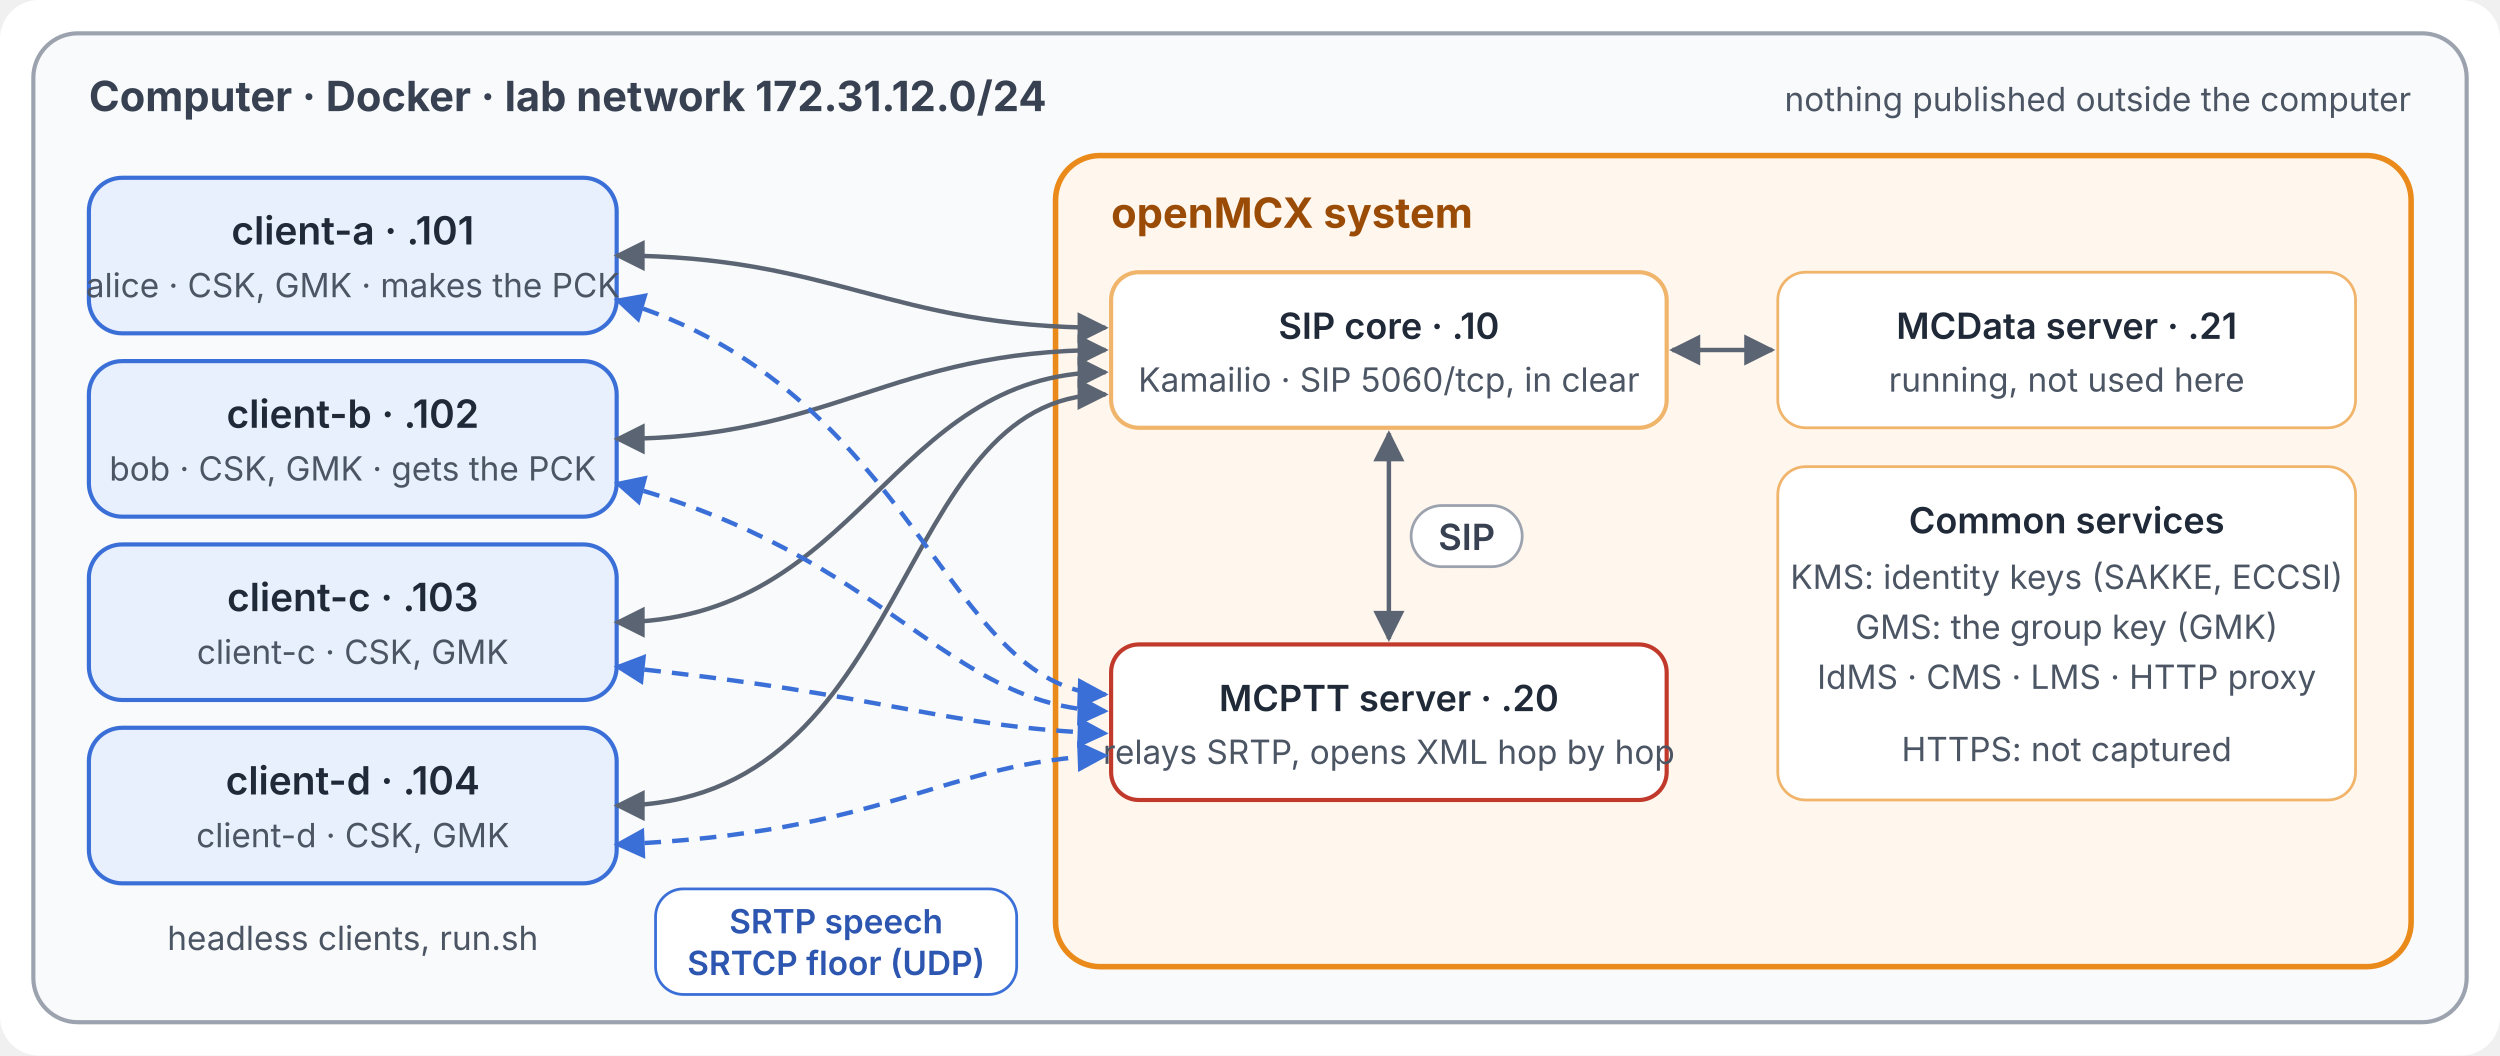
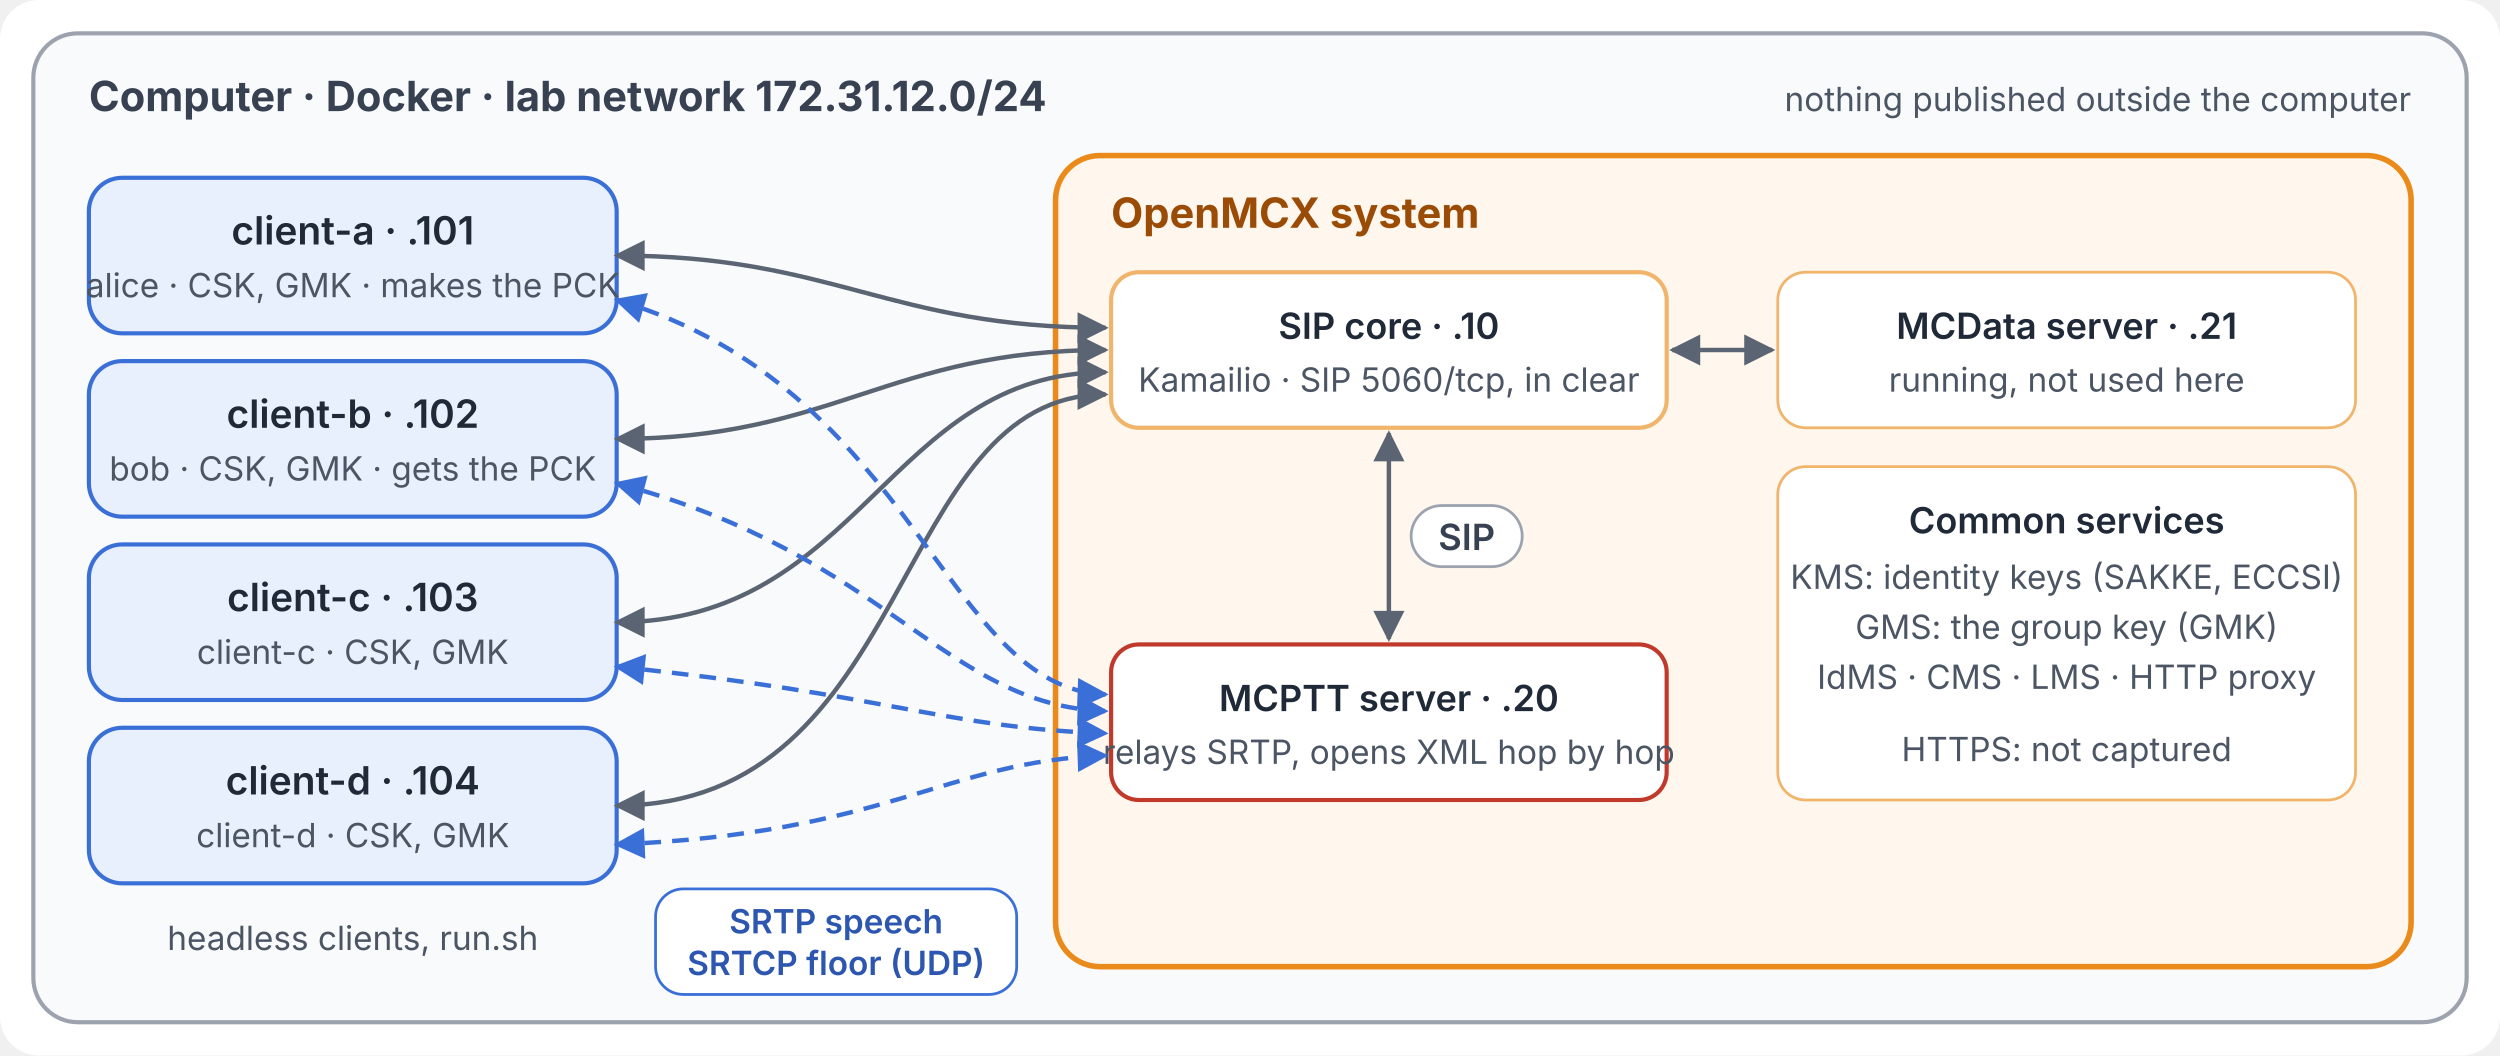
<svg xmlns="http://www.w3.org/2000/svg" width="900" height="380" viewBox="0 0 900 380" font-family="Inter, 'Segoe UI', Helvetica, Arial, sans-serif">
  <defs>
    <marker id="arrow" viewBox="0 0 10 10" refX="9" refY="5" markerWidth="7" markerHeight="7" orient="auto-start-reverse">
      <path d="M0,0 L10,5 L0,10 z" fill="#5b6472" />
    </marker>
    <marker id="arrow-blue" viewBox="0 0 10 10" refX="9" refY="5" markerWidth="7" markerHeight="7" orient="auto-start-reverse">
      <path d="M0,0 L10,5 L0,10 z" fill="#3b6fd8" />
    </marker>
  </defs>
  <rect width="900" height="380" rx="14" fill="#ffffff" />
  <rect x="12" y="12" width="876" height="356" rx="16" fill="#f9fafb" stroke="#9ca3af" stroke-width="1.5" />
  <text x="32" y="40" font-size="15" font-weight="700" fill="#374151">Computer · Docker · lab network 172.31.12.0/24</text>
  <text x="868" y="40" text-anchor="end" font-size="12" fill="#4b5563">nothing published outside the computer</text>
  <g font-size="14" fill="#1f2937">
    <rect x="32" y="64" width="190" height="56" rx="12" fill="#e8f0fe" stroke="#3b6fd8" stroke-width="1.5" />
    <text x="127" y="88" text-anchor="middle" font-weight="600">client-a · .101</text>
    <text x="127" y="107" text-anchor="middle" font-size="12" fill="#4b5563">alice · CSK, GMK · makes the PCK</text>
    <rect x="32" y="130" width="190" height="56" rx="12" fill="#e8f0fe" stroke="#3b6fd8" stroke-width="1.5" />
    <text x="127" y="154" text-anchor="middle" font-weight="600">client-b · .102</text>
    <text x="127" y="173" text-anchor="middle" font-size="12" fill="#4b5563">bob · CSK, GMK · gets the PCK</text>
    <rect x="32" y="196" width="190" height="56" rx="12" fill="#e8f0fe" stroke="#3b6fd8" stroke-width="1.5" />
    <text x="127" y="220" text-anchor="middle" font-weight="600">client-c · .103</text>
    <text x="127" y="239" text-anchor="middle" font-size="12" fill="#4b5563">client-c · CSK, GMK</text>
    <rect x="32" y="262" width="190" height="56" rx="12" fill="#e8f0fe" stroke="#3b6fd8" stroke-width="1.5" />
    <text x="127" y="286" text-anchor="middle" font-weight="600">client-d · .104</text>
    <text x="127" y="305" text-anchor="middle" font-size="12" fill="#4b5563">client-d · CSK, GMK</text>
  </g>
  <text x="127" y="342" text-anchor="middle" font-size="12" fill="#4b5563">headless clients, run.sh</text>
  <rect x="380" y="56" width="488" height="292" rx="16" fill="#fff7ed" stroke="#ea8a1a" stroke-width="2" />
-   <text x="400" y="82" font-size="15" font-weight="700" fill="#9a4b05">openMCX system</text>
+   <text x="400" y="82" font-size="15" font-weight="700" fill="#9a4b05">OpenMCX system</text>
  <g font-size="13" fill="#1f2937">
    <rect x="400" y="98" width="200" height="56" rx="10" fill="#ffffff" stroke="#f0b46b" stroke-width="1.5" />
    <text x="500" y="122" text-anchor="middle" font-weight="600">SIP core · .10</text>
    <text x="500" y="141" text-anchor="middle" font-size="12" fill="#4b5563">Kamailio · SIP 5060/tcp, in clear</text>
    <rect x="400" y="232" width="200" height="56" rx="10" fill="#ffffff" stroke="#c0392b" stroke-width="1.5" />
    <text x="500" y="256" text-anchor="middle" font-weight="600">MCPTT server · .20</text>
    <text x="500" y="275" text-anchor="middle" font-size="12" fill="#4b5563">relays SRTP, opens XML hop by hop</text>
    <rect x="640" y="98" width="208" height="56" rx="10" fill="#ffffff" stroke="#f0b46b" />
    <text x="744" y="122" text-anchor="middle" font-weight="600">MCData server · .21</text>
    <text x="744" y="141" text-anchor="middle" font-size="12" fill="#4b5563">running, not used here</text>
    <rect x="640" y="168" width="208" height="120" rx="10" fill="#ffffff" stroke="#f0b46b" />
    <text x="744" y="192" text-anchor="middle" font-weight="600">Common services</text>
    <text x="744" y="212" text-anchor="middle" font-size="12" fill="#4b5563">KMS: identity keys (SAKKE, ECCSI)</text>
    <text x="744" y="230" text-anchor="middle" font-size="12" fill="#4b5563">GMS: the group key (GMK)</text>
    <text x="744" y="248" text-anchor="middle" font-size="12" fill="#4b5563">IdMS · CMS · LMS · HTTP proxy</text>
    <text x="744" y="274" text-anchor="middle" font-size="12" fill="#4b5563">HTTPS: not captured</text>
  </g>
  <g stroke="#5b6472" stroke-width="1.6" fill="none">
    <path d="M222,92 C300,92 320,118 398,118" marker-end="url(#arrow)" marker-start="url(#arrow)" />
    <path d="M222,158 C300,158 320,126 398,126" marker-end="url(#arrow)" marker-start="url(#arrow)" />
    <path d="M222,224 C310,224 320,134 398,134" marker-end="url(#arrow)" marker-start="url(#arrow)" />
    <path d="M222,290 C330,290 320,142 398,142" marker-end="url(#arrow)" marker-start="url(#arrow)" />
    <path d="M500,156 L500,230" marker-end="url(#arrow)" marker-start="url(#arrow)" />
    <path d="M602,126 L638,126" marker-end="url(#arrow)" marker-start="url(#arrow)" />
  </g>
  <rect x="508" y="182" width="40" height="22" rx="11" fill="#ffffff" stroke="#9ca3af" />
  <text x="528" y="198" text-anchor="middle" font-size="13" font-weight="600" fill="#374151">SIP</text>
  <g stroke="#3b6fd8" stroke-width="1.6" fill="none" stroke-dasharray="6 4">
    <path d="M222,108 C330,140 340,248 398,250" marker-end="url(#arrow-blue)" marker-start="url(#arrow-blue)" />
    <path d="M222,174 C320,200 340,254 398,256" marker-end="url(#arrow-blue)" marker-start="url(#arrow-blue)" />
    <path d="M222,240 C320,250 340,262 398,264" marker-end="url(#arrow-blue)" marker-start="url(#arrow-blue)" />
    <path d="M222,304 C320,300 340,274 398,272" marker-end="url(#arrow-blue)" marker-start="url(#arrow-blue)" />
  </g>
  <rect x="236" y="320" width="130" height="38" rx="10" fill="#ffffff" stroke="#3b6fd8" />
  <text x="301" y="336" text-anchor="middle" font-size="12" font-weight="600" fill="#2c56b0">SRTP speech</text>
  <text x="301" y="351" text-anchor="middle" font-size="12" font-weight="600" fill="#2c56b0">SRTCP floor (UDP)</text>
</svg>
